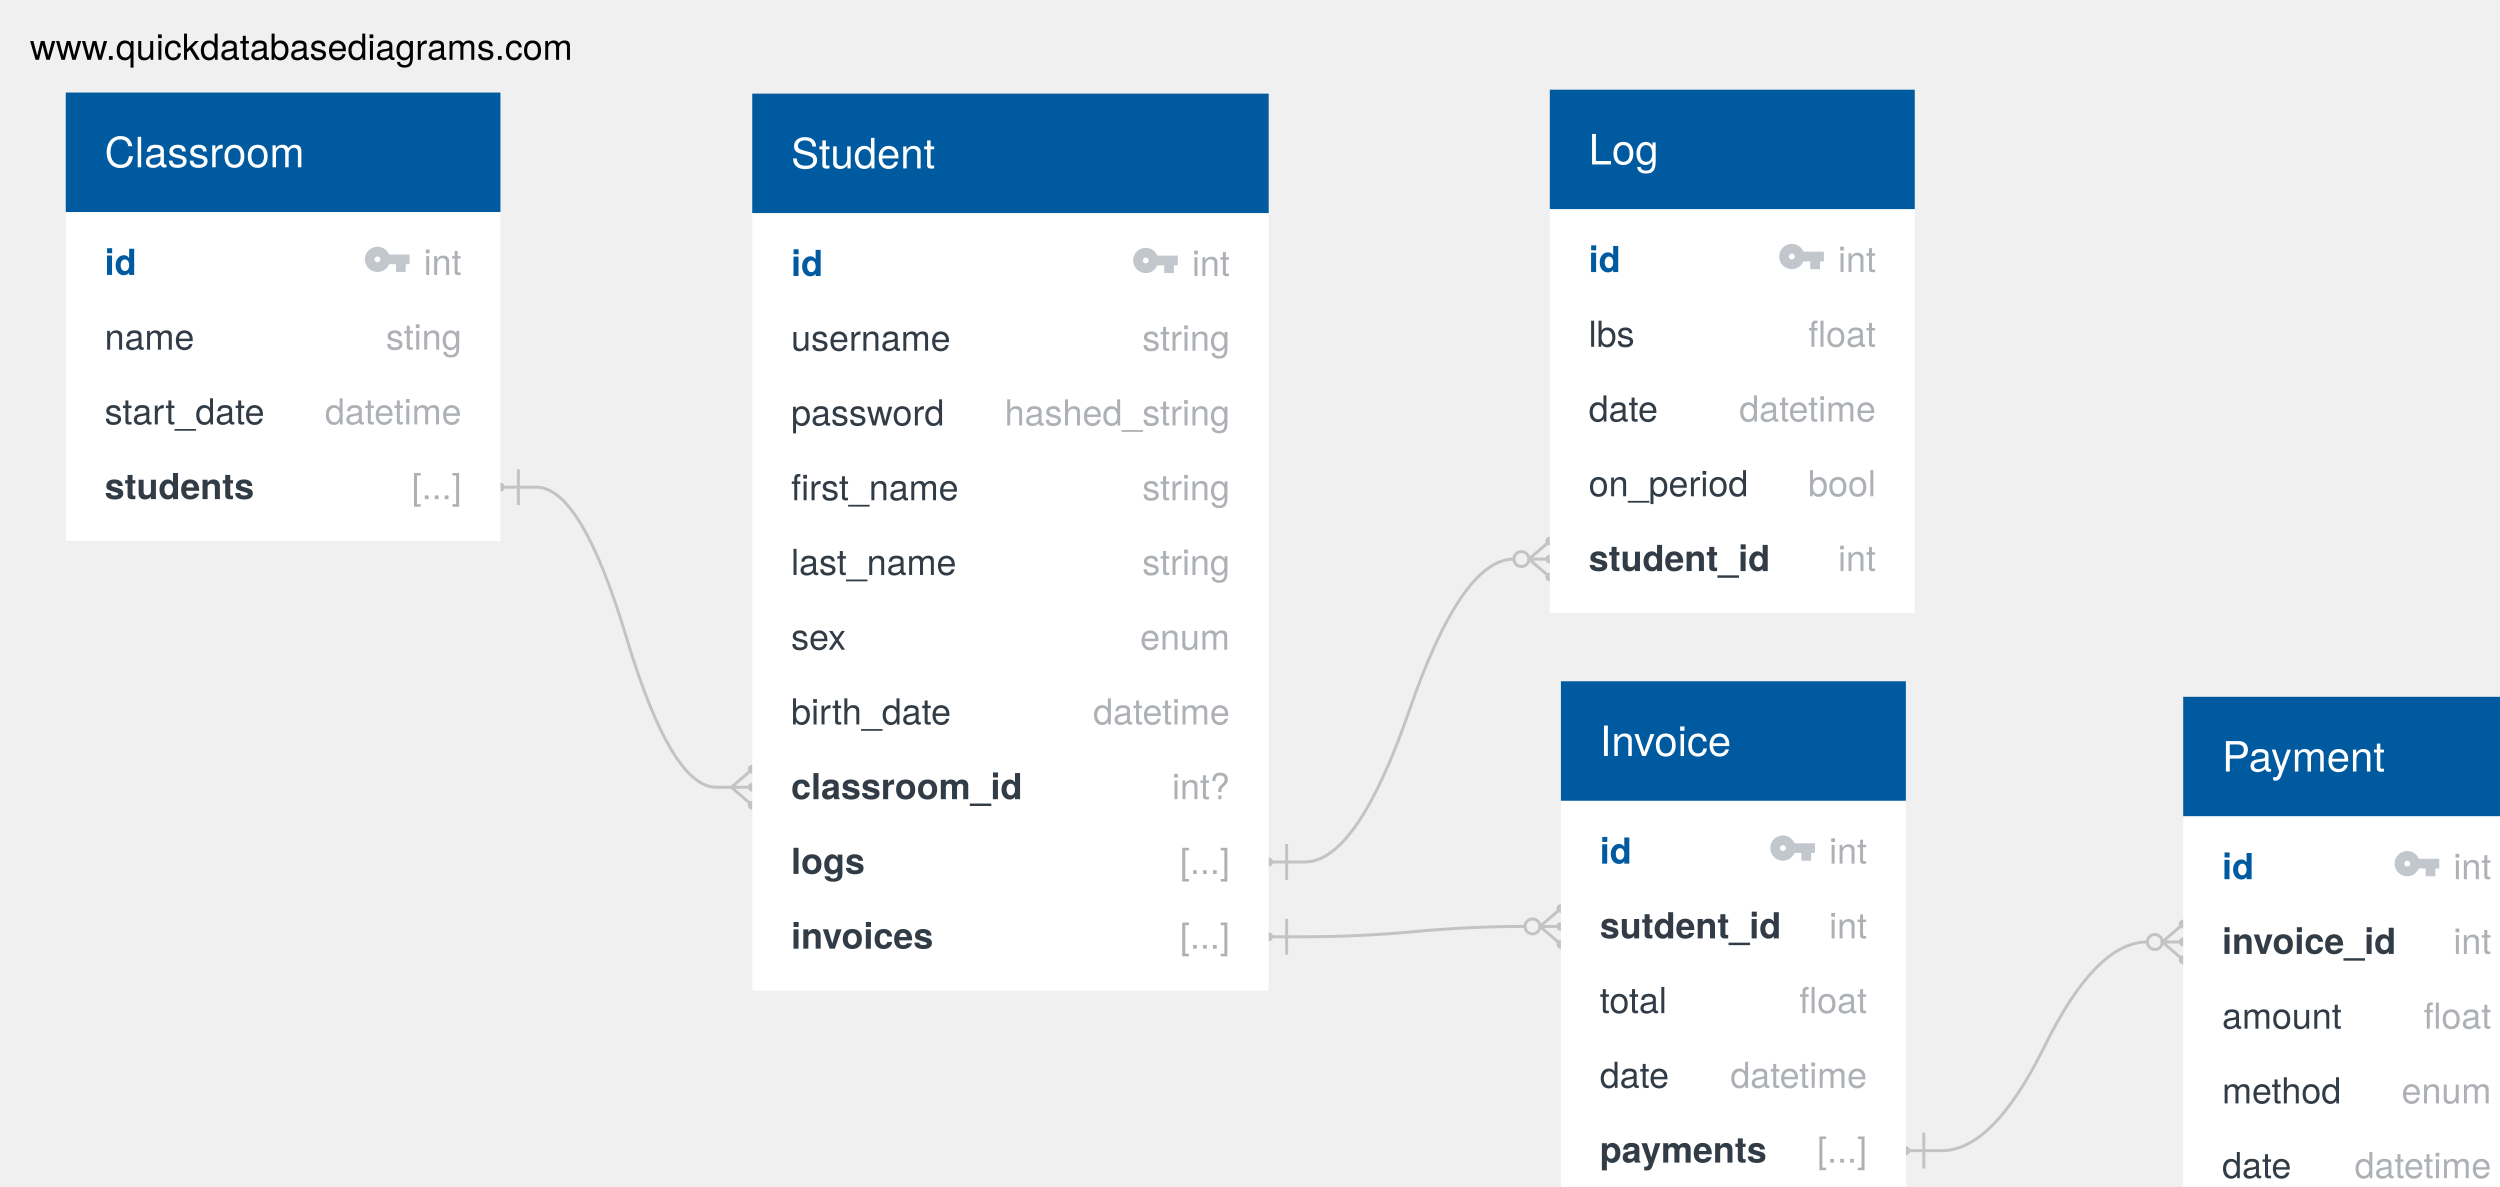
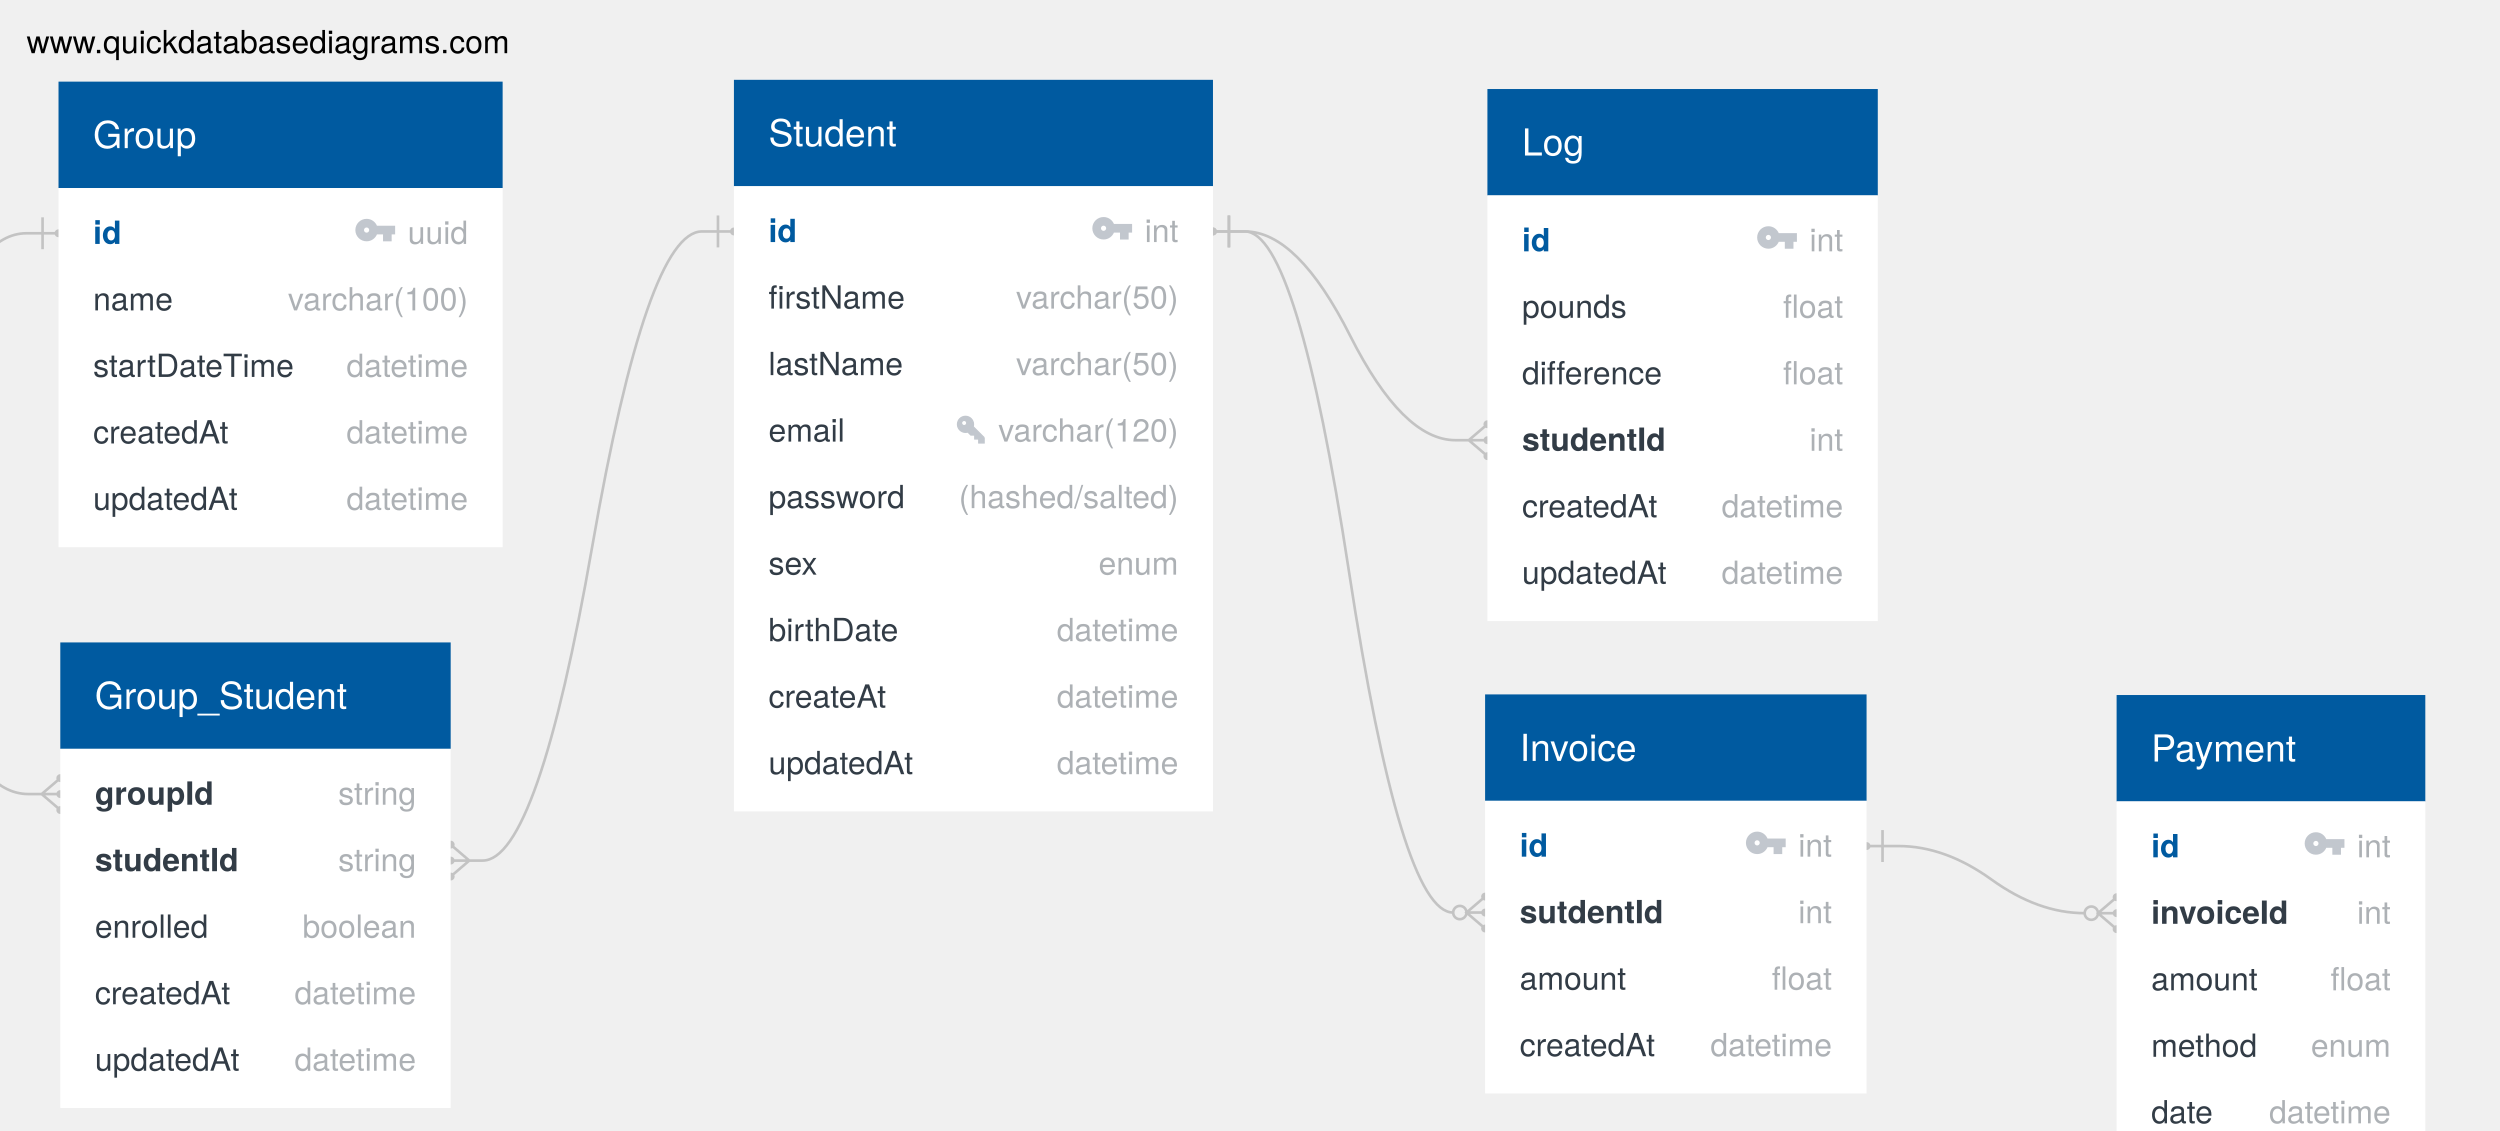
<svg xmlns="http://www.w3.org/2000/svg" class="diagram-root" style="background: #f5f6f6">
  <style>.diagram-root { font-family: "Helvetica Neue", sans-serif; font-size: 12px; } .t { overflow: visible; } .t-bg { y: 40; fill: #fff;   } .th { fill: #005aa0;   } .tht { fill: #fff; font-size: 14px;  } .tf { fill: #323c46; overflow: visible; } .tf.pk { fill: #005aa0; font-weight: bold; } .tf.fk { font-weight: bold; } .ty { fill: #adb1b5; font-weight: normal; text-anchor: end; } .r { fill: transparent; stroke: #c3c3c3; stroke-width: 1; } .l { stroke: 1; } .i { fill: #c2c7ce; stroke: #c2c7ce; } .i.ix { fill: #afb3b6; stroke: #000; } .fa { fill: transparent; overflow: visible; } .fa .bg.hover { fill: #f7f7f7; } .c { cy: 12; r: 4; stroke: #d2d2dc; fill: #d2d2dc; } .hr { fill: transparent; stroke: #323c46; stroke-opacity: 0.035; stroke-width: 13; } .dc { stroke: #fa5a3c; fill: #fa5a3c; } .x { stroke: white; stroke-width: 1; } .hl .th { fill: #1b9bff; } .hl .tht {  } .fhl .bg { fill: #e7f4ff; } .fhls .bg {  } .r.hl { stroke: #1b9bff; } .dim { opacity: 0.25; }</style>
-   <g class="drawing-wrapper" transform="translate(169.7754, -55.52636) scale(1,1)">
+   <g class="drawing-wrapper" transform="translate(358.0967, 217.9233) scale(1,1)">
    <g class="rs">
-       <path d="M -2.39 218.48 m -1, 0 a 1,1 0 1,0 2,0 a 1,1 0 1,0 -2,0 M -2.39 218.48 m -0.5, 0 a 0.5,0.5 0 1,0 1,0 a 0.5,0.5 0 1,0 -1,0  M-2.39 218.48 L-2.39 218.48 9.61 218.48 M3.61 224.48 L3.61 224.48 3.61 212.48 M9.61 218.48 Q 24.67 218.48, 39.72 268.66 T 69.833 318.846 M 81.833 318.846 m -1, 0 a 1,1 0 1,0 2,0 a 1,1 0 1,0 -2,0 M 81.833 318.846 m -0.5, 0 a 0.5,0.5 0 1,0 1,0 a 0.5,0.5 0 1,0 -1,0  M81.833 318.846 L81.833 318.846 69.833 318.846 M 81.833 324.846 m -1, 0 a 1,1 0 1,0 2,0 a 1,1 0 1,0 -2,0 M 81.833 324.846 m -0.5, 0 a 0.5,0.5 0 1,0 1,0 a 0.5,0.5 0 1,0 -1,0  M81.833 324.846 L81.833 324.846 74.833 318.846 81.833 312.846 M 81.833 312.846 m -1, 0 a 1,1 0 1,0 2,0 a 1,1 0 1,0 -2,0 M 81.833 312.846 m -0.5, 0 a 0.5,0.5 0 1,0 1,0 a 0.5,0.5 0 1,0 -1,0 " id="h2616981222" class="r" />
-       <path d="M 254.57 343.846 m -1, 0 a 1,1 0 1,0 2,0 a 1,1 0 1,0 -2,0 M 254.57 343.846 m -0.5, 0 a 0.5,0.5 0 1,0 1,0 a 0.5,0.5 0 1,0 -1,0  M254.57 343.846 L254.57 343.846 266.57 343.846 M260.57 349.846 L260.57 349.846 260.57 337.846 M266.57 343.846 Q 284.08 343.846, 301.59 293.19 T 336.604 242.526 M 348.604 242.526 m -1, 0 a 1,1 0 1,0 2,0 a 1,1 0 1,0 -2,0 M 348.604 242.526 m -0.5, 0 a 0.5,0.5 0 1,0 1,0 a 0.5,0.5 0 1,0 -1,0  M348.604 242.526 L348.604 242.526 341.604 242.526 M 348.604 248.526 m -1, 0 a 1,1 0 1,0 2,0 a 1,1 0 1,0 -2,0 M 348.604 248.526 m -0.5, 0 a 0.5,0.5 0 1,0 1,0 a 0.5,0.5 0 1,0 -1,0  M348.604 248.526 L348.604 248.526 341.604 242.526 348.604 236.526 M 348.604 236.526 m -1, 0 a 1,1 0 1,0 2,0 a 1,1 0 1,0 -2,0 M 348.604 236.526 m -0.5, 0 a 0.5,0.5 0 1,0 1,0 a 0.5,0.5 0 1,0 -1,0  M 339.104 242.526 m -2.5, 0 a 2.5,2.5 0 1,0 5,0 a 2.5,2.5 0 1,0 -5,0" id="h2572566508" class="r" />
-       <path d="M 254.57 368.846 m -1, 0 a 1,1 0 1,0 2,0 a 1,1 0 1,0 -2,0 M 254.57 368.846 m -0.5, 0 a 0.5,0.5 0 1,0 1,0 a 0.5,0.5 0 1,0 -1,0  M254.57 368.846 L254.57 368.846 266.57 368.846 M260.57 374.846 L260.57 374.846 260.57 362.846 M266.57 368.846 Q 285.01 368.846, 303.44 367.12 T 340.315 365.395 M 352.315 365.395 m -1, 0 a 1,1 0 1,0 2,0 a 1,1 0 1,0 -2,0 M 352.315 365.395 m -0.5, 0 a 0.5,0.5 0 1,0 1,0 a 0.5,0.5 0 1,0 -1,0  M352.315 365.395 L352.315 365.395 345.315 365.395 M 352.315 371.395 m -1, 0 a 1,1 0 1,0 2,0 a 1,1 0 1,0 -2,0 M 352.315 371.395 m -0.5, 0 a 0.5,0.5 0 1,0 1,0 a 0.5,0.5 0 1,0 -1,0  M352.315 371.395 L352.315 371.395 345.315 365.395 352.315 359.395 M 352.315 359.395 m -1, 0 a 1,1 0 1,0 2,0 a 1,1 0 1,0 -2,0 M 352.315 359.395 m -0.5, 0 a 0.5,0.5 0 1,0 1,0 a 0.5,0.5 0 1,0 -1,0  M 342.815 365.395 m -2.5, 0 a 2.5,2.5 0 1,0 5,0 a 2.5,2.5 0 1,0 -5,0" id="h2544698326" class="r" />
-       <path d="M 467.7 440.395 m -1, 0 a 1,1 0 1,0 2,0 a 1,1 0 1,0 -2,0 M 467.7 440.395 m -0.5, 0 a 0.5,0.5 0 1,0 1,0 a 0.5,0.5 0 1,0 -1,0  M467.7 440.395 L467.7 440.395 479.7 440.395 M473.7 446.395 L473.7 446.395 473.7 434.395 M479.7 440.395 Q 496.89 440.395, 514.08 405.49 T 548.459 370.594 M 560.459 370.594 m -1, 0 a 1,1 0 1,0 2,0 a 1,1 0 1,0 -2,0 M 560.459 370.594 m -0.5, 0 a 0.5,0.5 0 1,0 1,0 a 0.5,0.5 0 1,0 -1,0  M560.459 370.594 L560.459 370.594 553.459 370.594 M 560.459 376.594 m -1, 0 a 1,1 0 1,0 2,0 a 1,1 0 1,0 -2,0 M 560.459 376.594 m -0.5, 0 a 0.5,0.5 0 1,0 1,0 a 0.5,0.5 0 1,0 -1,0  M560.459 376.594 L560.459 376.594 553.459 370.594 560.459 364.594 M 560.459 364.594 m -1, 0 a 1,1 0 1,0 2,0 a 1,1 0 1,0 -2,0 M 560.459 364.594 m -0.5, 0 a 0.5,0.5 0 1,0 1,0 a 0.5,0.5 0 1,0 -1,0  M 550.959 370.594 m -2.5, 0 a 2.5,2.5 0 1,0 5,0 a 2.5,2.5 0 1,0 -5,0" id="h145640306" class="r" />
+       <path d="M -336.1 -130.24 m -1, 0 a 1,1 0 1,0 2,0 a 1,1 0 1,0 -2,0 M -336.1 -130.24 m -0.5, 0 a 0.5,0.5 0 1,0 1,0 a 0.5,0.5 0 1,0 -1,0  M-336.1 -130.24 L-336.1 -130.24 -348.1 -130.24 M-342.1 -124.24 L-342.1 -124.24 -342.1 -136.24 M-348.1 -130.24 C -398.1 -130.24, -398.502 80.56, -347.43 80.56 M -335.43 80.56 m -1, 0 a 1,1 0 1,0 2,0 a 1,1 0 1,0 -2,0 M -335.43 80.56 m -0.5, 0 a 0.5,0.5 0 1,0 1,0 a 0.5,0.5 0 1,0 -1,0  M-335.43 80.56 L-335.43 80.56 -347.43 80.56 M -335.43 86.56 m -1, 0 a 1,1 0 1,0 2,0 a 1,1 0 1,0 -2,0 M -335.43 86.56 m -0.5, 0 a 0.5,0.5 0 1,0 1,0 a 0.5,0.5 0 1,0 -1,0  M-335.43 86.56 L-335.43 86.56 -342.43 80.56 -335.43 74.56 M -335.43 74.56 m -1, 0 a 1,1 0 1,0 2,0 a 1,1 0 1,0 -2,0 M -335.43 74.56 m -0.5, 0 a 0.5,0.5 0 1,0 1,0 a 0.5,0.5 0 1,0 -1,0 " id="h3708581855" class="r" />
+       <path d="M -82.22 -130.92 m -1, 0 a 1,1 0 1,0 2,0 a 1,1 0 1,0 -2,0 M -82.22 -130.92 m -0.5, 0 a 0.5,0.5 0 1,0 1,0 a 0.5,0.5 0 1,0 -1,0  M-82.22 -130.92 L-82.22 -130.92 -94.22 -130.92 M-88.22 -124.92 L-88.22 -124.92 -88.22 -136.92 M-94.22 -130.92 Q -114.83 -130.92, -135.45 -12.68 T -176.69 105.56 M -188.69 105.56 m -1, 0 a 1,1 0 1,0 2,0 a 1,1 0 1,0 -2,0 M -188.69 105.56 m -0.5, 0 a 0.5,0.5 0 1,0 1,0 a 0.5,0.5 0 1,0 -1,0  M-188.69 105.56 L-188.69 105.56 -176.69 105.56 M -188.69 111.56 m -1, 0 a 1,1 0 1,0 2,0 a 1,1 0 1,0 -2,0 M -188.69 111.56 m -0.5, 0 a 0.5,0.5 0 1,0 1,0 a 0.5,0.5 0 1,0 -1,0  M-188.69 111.56 L-188.69 111.56 -181.69 105.56 -188.69 99.56 M -188.69 99.56 m -1, 0 a 1,1 0 1,0 2,0 a 1,1 0 1,0 -2,0 M -188.69 99.56 m -0.5, 0 a 0.5,0.5 0 1,0 1,0 a 0.5,0.5 0 1,0 -1,0 " id="h2288525087" class="r" />
+       <path d="M 201.01 -52.46 m -1, 0 a 1,1 0 1,0 2,0 a 1,1 0 1,0 -2,0 M 201.01 -52.46 m -0.5, 0 a 0.5,0.5 0 1,0 1,0 a 0.5,0.5 0 1,0 -1,0  M201.01 -52.46 L201.01 -52.46 189.01 -52.46 M 201.01 -46.46 m -1, 0 a 1,1 0 1,0 2,0 a 1,1 0 1,0 -2,0 M 201.01 -46.46 m -0.5, 0 a 0.5,0.5 0 1,0 1,0 a 0.5,0.5 0 1,0 -1,0  M201.01 -46.46 L201.01 -46.46 194.01 -52.46 201.01 -58.46 M 201.01 -58.46 m -1, 0 a 1,1 0 1,0 2,0 a 1,1 0 1,0 -2,0 M 201.01 -58.46 m -0.5, 0 a 0.5,0.5 0 1,0 1,0 a 0.5,0.5 0 1,0 -1,0  M189.01 -52.46 Q 169.22 -52.46, 149.43 -91.69 T 109.85 -130.92 M 97.85 -130.92 m -1, 0 a 1,1 0 1,0 2,0 a 1,1 0 1,0 -2,0 M 97.85 -130.92 m -0.5, 0 a 0.5,0.5 0 1,0 1,0 a 0.5,0.5 0 1,0 -1,0  M97.85 -130.92 L97.85 -130.92 109.85 -130.92 M103.85 -124.92 L103.85 -124.92 103.85 -136.92" id="h3353060187" class="r" />
+       <path d="M 200.14 125.1 m -1, 0 a 1,1 0 1,0 2,0 a 1,1 0 1,0 -2,0 M 200.14 125.1 m -0.5, 0 a 0.5,0.5 0 1,0 1,0 a 0.5,0.5 0 1,0 -1,0  M200.14 125.1 L200.14 125.1 193.14 125.1 M 200.14 131.1 m -1, 0 a 1,1 0 1,0 2,0 a 1,1 0 1,0 -2,0 M 200.14 131.1 m -0.5, 0 a 0.5,0.5 0 1,0 1,0 a 0.5,0.5 0 1,0 -1,0  M200.14 131.1 L200.14 131.1 193.14 125.1 200.14 119.1 M 200.14 119.1 m -1, 0 a 1,1 0 1,0 2,0 a 1,1 0 1,0 -2,0 M 200.14 119.1 m -0.5, 0 a 0.5,0.5 0 1,0 1,0 a 0.5,0.5 0 1,0 -1,0  M 190.64 125.1 m -2.5, 0 a 2.5,2.5 0 1,0 5,0 a 2.5,2.5 0 1,0 -5,0 M188.14 125.1 Q 168.57 125.1, 149 -2.91 T 109.85 -130.92 M 97.85 -130.92 m -1, 0 a 1,1 0 1,0 2,0 a 1,1 0 1,0 -2,0 M 97.85 -130.92 m -0.5, 0 a 0.5,0.5 0 1,0 1,0 a 0.5,0.5 0 1,0 -1,0  M97.85 -130.92 L97.85 -130.92 109.85 -130.92 M103.85 -124.92 L103.85 -124.92 103.85 -136.92" id="h2521388377" class="r" />
+       <path d="M 437.52 125.33 m -1, 0 a 1,1 0 1,0 2,0 a 1,1 0 1,0 -2,0 M 437.52 125.33 m -0.5, 0 a 0.5,0.5 0 1,0 1,0 a 0.5,0.5 0 1,0 -1,0  M437.52 125.33 L437.52 125.33 430.52 125.33 M 437.52 131.33 m -1, 0 a 1,1 0 1,0 2,0 a 1,1 0 1,0 -2,0 M 437.52 131.33 m -0.5, 0 a 0.5,0.5 0 1,0 1,0 a 0.5,0.5 0 1,0 -1,0  M437.52 131.33 L437.52 131.33 430.52 125.33 437.52 119.33 M 437.52 119.33 m -1, 0 a 1,1 0 1,0 2,0 a 1,1 0 1,0 -2,0 M 437.52 119.33 m -0.5, 0 a 0.5,0.5 0 1,0 1,0 a 0.5,0.5 0 1,0 -1,0  M 428.02 125.33 m -2.5, 0 a 2.5,2.5 0 1,0 5,0 a 2.5,2.5 0 1,0 -5,0 M425.52 125.33 Q 408.03 125.33, 390.53 112.72 T 355.53 100.1 M 343.53 100.1 m -1, 0 a 1,1 0 1,0 2,0 a 1,1 0 1,0 -2,0 M 343.53 100.1 m -0.5, 0 a 0.5,0.5 0 1,0 1,0 a 0.5,0.5 0 1,0 -1,0  M343.53 100.1 L343.53 100.1 355.53 100.1 M349.53 106.1 L349.53 106.1 349.53 94.1" id="h3462194952" class="r" />
    </g>
    <g class="hrs" />
    <g class="ts">
-       <svg width="145.39" height="150" x="-147.78" y="86.48" id="h452274459" class="t">
-         <rect height="40" width="145.39" class="th" />
-         <text x="13" y="25" class="tht">Classroom</text>
-         <rect height="110" width="145.39" class="t-bg" />
-         <text x="13" y="61" class="tf pk">id<tspan x="132.39" class="ty">int</tspan>
+       <svg width="166.94" height="175" x="-336.1" y="-187.24" id="h1507136116" class="t">
+         <rect height="40" width="166.94" class="th" />
+         <text x="13" y="25" class="tht">Group</text>
+         <rect height="135" width="166.94" class="t-bg" />
+         <text x="13" y="61" class="tf pk">id<tspan x="153.94" class="ty">uuid</tspan>
        </text>
-         <path d="M7,14A2,2 0 0,1 5,12A2,2 0 0,1 7,10A2,2 0 0,1 9,12A2,2 0 0,1 7,14M12.65,10C11.83,7.67 9.61,6 7, 6A6, 6 0 0, 0 1, 12A6, 6 0 0, 0 7, 18C9.61, 18 11.83, 16.33 12.65, 14H17V18H21V14H23V10H12.65Z" class="i pk" transform="translate(99.71617, 48) scale(0.65)" />
-         <text x="13" y="86" class="tf">name<tspan x="132.39" class="ty">sting</tspan>
+         <path d="M7,14A2,2 0 0,1 5,12A2,2 0 0,1 7,10A2,2 0 0,1 9,12A2,2 0 0,1 7,14M12.65,10C11.83,7.67 9.61,6 7, 6A6, 6 0 0, 0 1, 12A6, 6 0 0, 0 7, 18C9.61, 18 11.83, 16.33 12.65, 14H17V18H21V14H23V10H12.65Z" class="i pk" transform="translate(111.2525, 48) scale(0.65)" />
+         <text x="13" y="86" class="tf">name<tspan x="153.94" class="ty">varchar(100)</tspan>
        </text>
-         <text x="13" y="111" class="tf">start_date<tspan x="132.39" class="ty">datetime</tspan>
+         <text x="13" y="111" class="tf">startDateTime<tspan x="153.94" class="ty">datetime</tspan>
        </text>
-         <text x="13" y="136" class="tf fk">students<tspan x="132.39" class="ty">[...]</tspan>
+         <text x="13" y="136" class="tf">createdAt<tspan x="153.94" class="ty">datetime</tspan>
+         </text>
+         <text x="13" y="161" class="tf">updatedAt<tspan x="153.94" class="ty">datetime</tspan>
        </text>
      </svg>
-       <svg width="172.74" height="300" x="81.833" y="86.846" id="h2268466501" class="t">
-         <rect height="40" width="172.74" class="th" />
-         <text x="13" y="25" class="tht">Student</text>
-         <rect height="260" width="172.74" class="t-bg" />
-         <text x="13" y="61" class="tf pk">id<tspan x="159.74" class="ty">int</tspan>
+       <svg width="146.74" height="175" x="-335.43" y="23.56" id="h3965530264" class="t">
+         <rect height="40" width="146.74" class="th" />
+         <text x="13" y="25" class="tht">Group_Student</text>
+         <rect height="135" width="146.74" class="t-bg" />
+         <text x="13" y="61" class="tf fk">groupId<tspan x="133.74" class="ty">string</tspan>
        </text>
-         <path d="M7,14A2,2 0 0,1 5,12A2,2 0 0,1 7,10A2,2 0 0,1 9,12A2,2 0 0,1 7,14M12.65,10C11.83,7.67 9.61,6 7, 6A6, 6 0 0, 0 1, 12A6, 6 0 0, 0 7, 18C9.61, 18 11.83, 16.33 12.65, 14H17V18H21V14H23V10H12.65Z" class="i pk" transform="translate(127.0662, 48) scale(0.65)" />
-         <text x="13" y="86" class="tf">username<tspan x="159.74" class="ty">string</tspan>
+         <text x="13" y="86" class="tf fk">studentId<tspan x="133.74" class="ty">string</tspan>
        </text>
-         <text x="13" y="111" class="tf">password<tspan x="159.74" class="ty">hashed_string</tspan>
+         <text x="13" y="111" class="tf">enrolled<tspan x="133.74" class="ty">boolean</tspan>
        </text>
-         <text x="13" y="136" class="tf">first_name<tspan x="159.74" class="ty">string</tspan>
+         <text x="13" y="136" class="tf">createdAt<tspan x="133.74" class="ty">datetime</tspan>
        </text>
-         <text x="13" y="161" class="tf">last_name<tspan x="159.74" class="ty">string</tspan>
-         </text>
-         <text x="13" y="186" class="tf">sex<tspan x="159.74" class="ty">enum</tspan>
-         </text>
-         <text x="13" y="211" class="tf">birth_date<tspan x="159.74" class="ty">datetime</tspan>
-         </text>
-         <text x="13" y="236" class="tf fk">classroom_id<tspan x="159.74" class="ty">int?</tspan>
-         </text>
-         <text x="13" y="261" class="tf fk">logs<tspan x="159.74" class="ty">[...]</tspan>
-         </text>
-         <text x="13" y="286" class="tf fk">invoices<tspan x="159.74" class="ty">[...]</tspan>
+         <text x="13" y="161" class="tf">updatedAt<tspan x="133.74" class="ty">datetime</tspan>
        </text>
      </svg>
-       <svg width="122.07" height="175" x="348.604" y="85.526" id="h3571718501" class="t">
-         <rect height="40" width="122.07" class="th" />
-         <text x="13" y="25" class="tht">Log</text>
-         <rect height="135" width="122.07" class="t-bg" />
-         <text x="13" y="61" class="tf pk">id<tspan x="109.07" class="ty">int</tspan>
+       <svg width="180.07" height="275" x="-82.22" y="-187.92" id="h2268466501" class="t">
+         <rect height="40" width="180.07" class="th" />
+         <text x="13" y="25" class="tht">Student</text>
+         <rect height="235" width="180.07" class="t-bg" />
+         <text x="13" y="61" class="tf pk">id<tspan x="167.07" class="ty">int</tspan>
        </text>
-         <path d="M7,14A2,2 0 0,1 5,12A2,2 0 0,1 7,10A2,2 0 0,1 9,12A2,2 0 0,1 7,14M12.65,10C11.83,7.67 9.61,6 7, 6A6, 6 0 0, 0 1, 12A6, 6 0 0, 0 7, 18C9.61, 18 11.83, 16.33 12.65, 14H17V18H21V14H23V10H12.65Z" class="i pk" transform="translate(76.39617, 48) scale(0.65)" />
-         <text x="13" y="86" class="tf">lbs<tspan x="109.07" class="ty">float</tspan>
+         <path d="M7,14A2,2 0 0,1 5,12A2,2 0 0,1 7,10A2,2 0 0,1 9,12A2,2 0 0,1 7,14M12.65,10C11.83,7.67 9.61,6 7, 6A6, 6 0 0, 0 1, 12A6, 6 0 0, 0 7, 18C9.61, 18 11.83, 16.33 12.65, 14H17V18H21V14H23V10H12.65Z" class="i pk" transform="translate(134.3962, 48) scale(0.65)" />
+         <text x="13" y="86" class="tf">firstName<tspan x="167.07" class="ty">varchar(50)</tspan>
        </text>
-         <text x="13" y="111" class="tf">date<tspan x="109.07" class="ty">datetime</tspan>
+         <text x="13" y="111" class="tf">lastName<tspan x="167.07" class="ty">varchar(50)</tspan>
        </text>
-         <text x="13" y="136" class="tf">on_period<tspan x="109.07" class="ty">bool</tspan>
+         <text x="13" y="136" class="tf">email<tspan x="167.07" class="ty">varchar(120)</tspan>
        </text>
-         <text x="13" y="161" class="tf fk">student_id<tspan x="109.07" class="ty">int</tspan>
+         <path d="M22,18V22H18V19H15V16H12L9.74,13.74C9.19,13.91 8.61,14 8,14A6,6 0 0,1 2,8A6,6 0 0,1 8,2A6,6 0 0,1 14,8C14,8.61 13.91, 9.19 13.74, 9.74L22, 18M7, 5A2, 2 0 0, 0 5, 7A2, 2 0 0, 0 7, 9A2, 2 0 0, 0 9, 7A2, 2 0 0, 0 7, 5Z" class="i uq" transform="translate(83.04266, 125.5) scale(0.5)" />
+         <text x="13" y="161" class="tf">password<tspan x="167.07" class="ty">(hashed/salted)</tspan>
+         </text>
+         <text x="13" y="186" class="tf">sex<tspan x="167.07" class="ty">enum</tspan>
+         </text>
+         <text x="13" y="211" class="tf">birthDate<tspan x="167.07" class="ty">datetime</tspan>
+         </text>
+         <text x="13" y="236" class="tf">createAt<tspan x="167.07" class="ty">datetime</tspan>
+         </text>
+         <text x="13" y="261" class="tf">updatedAt<tspan x="167.07" class="ty">datetime</tspan>
        </text>
      </svg>
-       <svg width="115.38" height="175" x="352.315" y="283.395" id="h2005482782" class="t">
-         <rect height="40" width="115.38" class="th" />
-         <text x="13" y="25" class="tht">Invoice</text>
-         <rect height="135" width="115.38" class="t-bg" />
-         <text x="13" y="61" class="tf pk">id<tspan x="102.38" class="ty">int</tspan>
+       <svg width="146.74" height="200" x="201.01" y="-184.46" id="h3571718501" class="t">
+         <rect height="40" width="146.74" class="th" />
+         <text x="13" y="25" class="tht">Log</text>
+         <rect height="160" width="146.74" class="t-bg" />
+         <text x="13" y="61" class="tf pk">id<tspan x="133.74" class="ty">int</tspan>
        </text>
-         <path d="M7,14A2,2 0 0,1 5,12A2,2 0 0,1 7,10A2,2 0 0,1 9,12A2,2 0 0,1 7,14M12.65,10C11.83,7.67 9.61,6 7, 6A6, 6 0 0, 0 1, 12A6, 6 0 0, 0 7, 18C9.61, 18 11.83, 16.33 12.65, 14H17V18H21V14H23V10H12.65Z" class="i pk" transform="translate(69.70617, 48) scale(0.65)" />
-         <text x="13" y="86" class="tf fk">sutdent_id<tspan x="102.38" class="ty">int</tspan>
+         <path d="M7,14A2,2 0 0,1 5,12A2,2 0 0,1 7,10A2,2 0 0,1 9,12A2,2 0 0,1 7,14M12.65,10C11.83,7.67 9.61,6 7, 6A6, 6 0 0, 0 1, 12A6, 6 0 0, 0 7, 18C9.61, 18 11.83, 16.33 12.65, 14H17V18H21V14H23V10H12.65Z" class="i pk" transform="translate(101.0662, 48) scale(0.65)" />
+         <text x="13" y="86" class="tf">pounds<tspan x="133.74" class="ty">float</tspan>
        </text>
-         <text x="13" y="111" class="tf">total<tspan x="102.38" class="ty">float</tspan>
+         <text x="13" y="111" class="tf">difference<tspan x="133.74" class="ty">float</tspan>
        </text>
-         <text x="13" y="136" class="tf">date<tspan x="102.38" class="ty">datetime</tspan>
+         <text x="13" y="136" class="tf fk">studentId<tspan x="133.74" class="ty">int</tspan>
        </text>
-         <text x="13" y="161" class="tf fk">payments<tspan x="102.38" class="ty">[...]</tspan>
+         <text x="13" y="161" class="tf">createdAt<tspan x="133.74" class="ty">datetime</tspan>
+         </text>
+         <text x="13" y="186" class="tf">updatedAt<tspan x="133.74" class="ty">datetime</tspan>
        </text>
      </svg>
-       <svg width="116.04" height="175" x="560.459" y="288.594" id="h79873455" class="t">
+       <svg width="143.39" height="150" x="200.14" y="43.1" id="h2005482782" class="t">
+         <rect height="40" width="143.39" class="th" />
+         <text x="13" y="25" class="tht">Invoice</text>
+         <rect height="110" width="143.39" class="t-bg" />
+         <text x="13" y="61" class="tf pk">id<tspan x="130.39" class="ty">int</tspan>
+         </text>
+         <path d="M7,14A2,2 0 0,1 5,12A2,2 0 0,1 7,10A2,2 0 0,1 9,12A2,2 0 0,1 7,14M12.65,10C11.83,7.67 9.61,6 7, 6A6, 6 0 0, 0 1, 12A6, 6 0 0, 0 7, 18C9.61, 18 11.83, 16.33 12.65, 14H17V18H21V14H23V10H12.65Z" class="i pk" transform="translate(97.71617, 48) scale(0.65)" />
+         <text x="13" y="86" class="tf fk">sutdentId<tspan x="130.39" class="ty">int</tspan>
+         </text>
+         <text x="13" y="111" class="tf">amount<tspan x="130.39" class="ty">float</tspan>
+         </text>
+         <text x="13" y="136" class="tf">createdAt<tspan x="130.39" class="ty">datetime</tspan>
+         </text>
+       </svg>
+       <svg width="116.04" height="175" x="437.52" y="43.33" id="h79873455" class="t">
        <rect height="40" width="116.04" class="th" />
        <text x="13" y="25" class="tht">Payment</text>
        <rect height="135" width="116.04" class="t-bg" />
        <text x="13" y="61" class="tf pk">id<tspan x="103.04" class="ty">int</tspan>
        </text>
        <path d="M7,14A2,2 0 0,1 5,12A2,2 0 0,1 7,10A2,2 0 0,1 9,12A2,2 0 0,1 7,14M12.65,10C11.83,7.67 9.61,6 7, 6A6, 6 0 0, 0 1, 12A6, 6 0 0, 0 7, 18C9.61, 18 11.83, 16.33 12.65, 14H17V18H21V14H23V10H12.65Z" class="i pk" transform="translate(70.36617, 48) scale(0.65)" />
-         <text x="13" y="86" class="tf fk">invoice_id<tspan x="103.04" class="ty">int</tspan>
+         <text x="13" y="86" class="tf fk">invoiceId<tspan x="103.04" class="ty">int</tspan>
        </text>
        <text x="13" y="111" class="tf">amount<tspan x="103.04" class="ty">float</tspan>
        </text>
        <text x="13" y="136" class="tf">method<tspan x="103.04" class="ty">enum</tspan>
        </text>
        <text x="13" y="161" class="tf">date<tspan x="103.04" class="ty">datetime</tspan>
        </text>
      </svg>
    </g>
  </g>
  <text class="qdbd-link" x="10" y="20">www.quickdatabasediagrams.com</text>
</svg>
